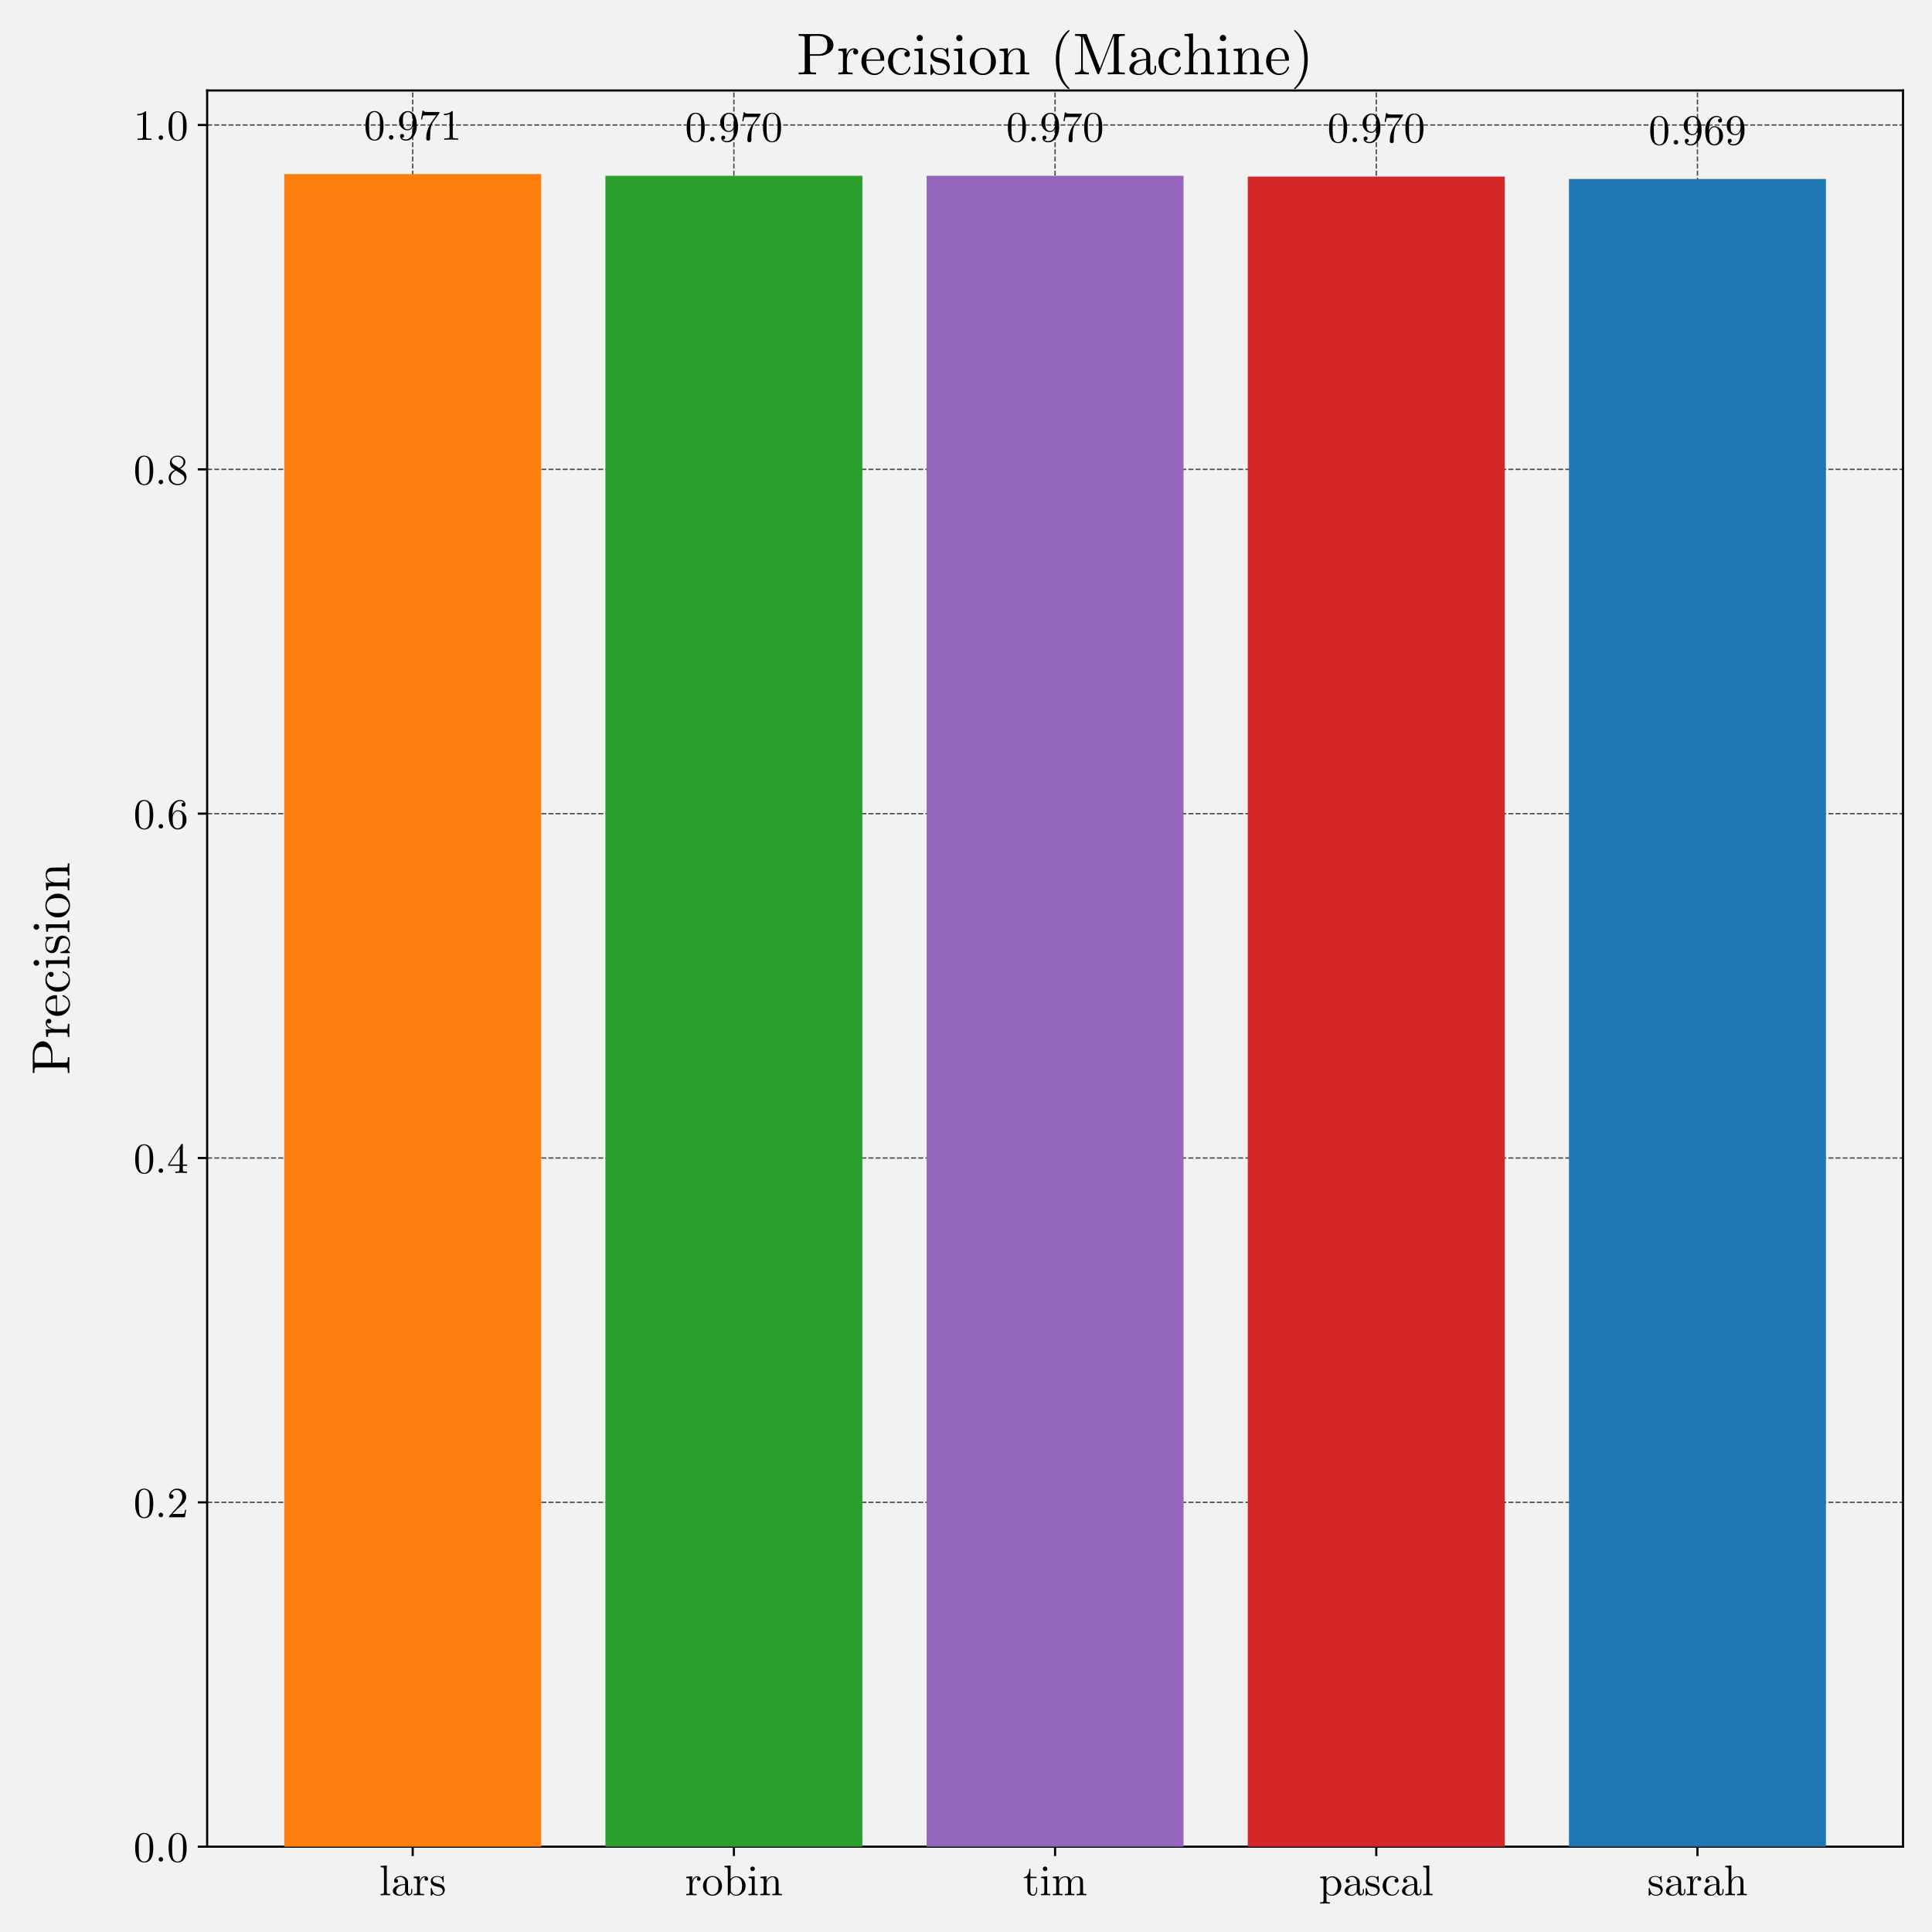
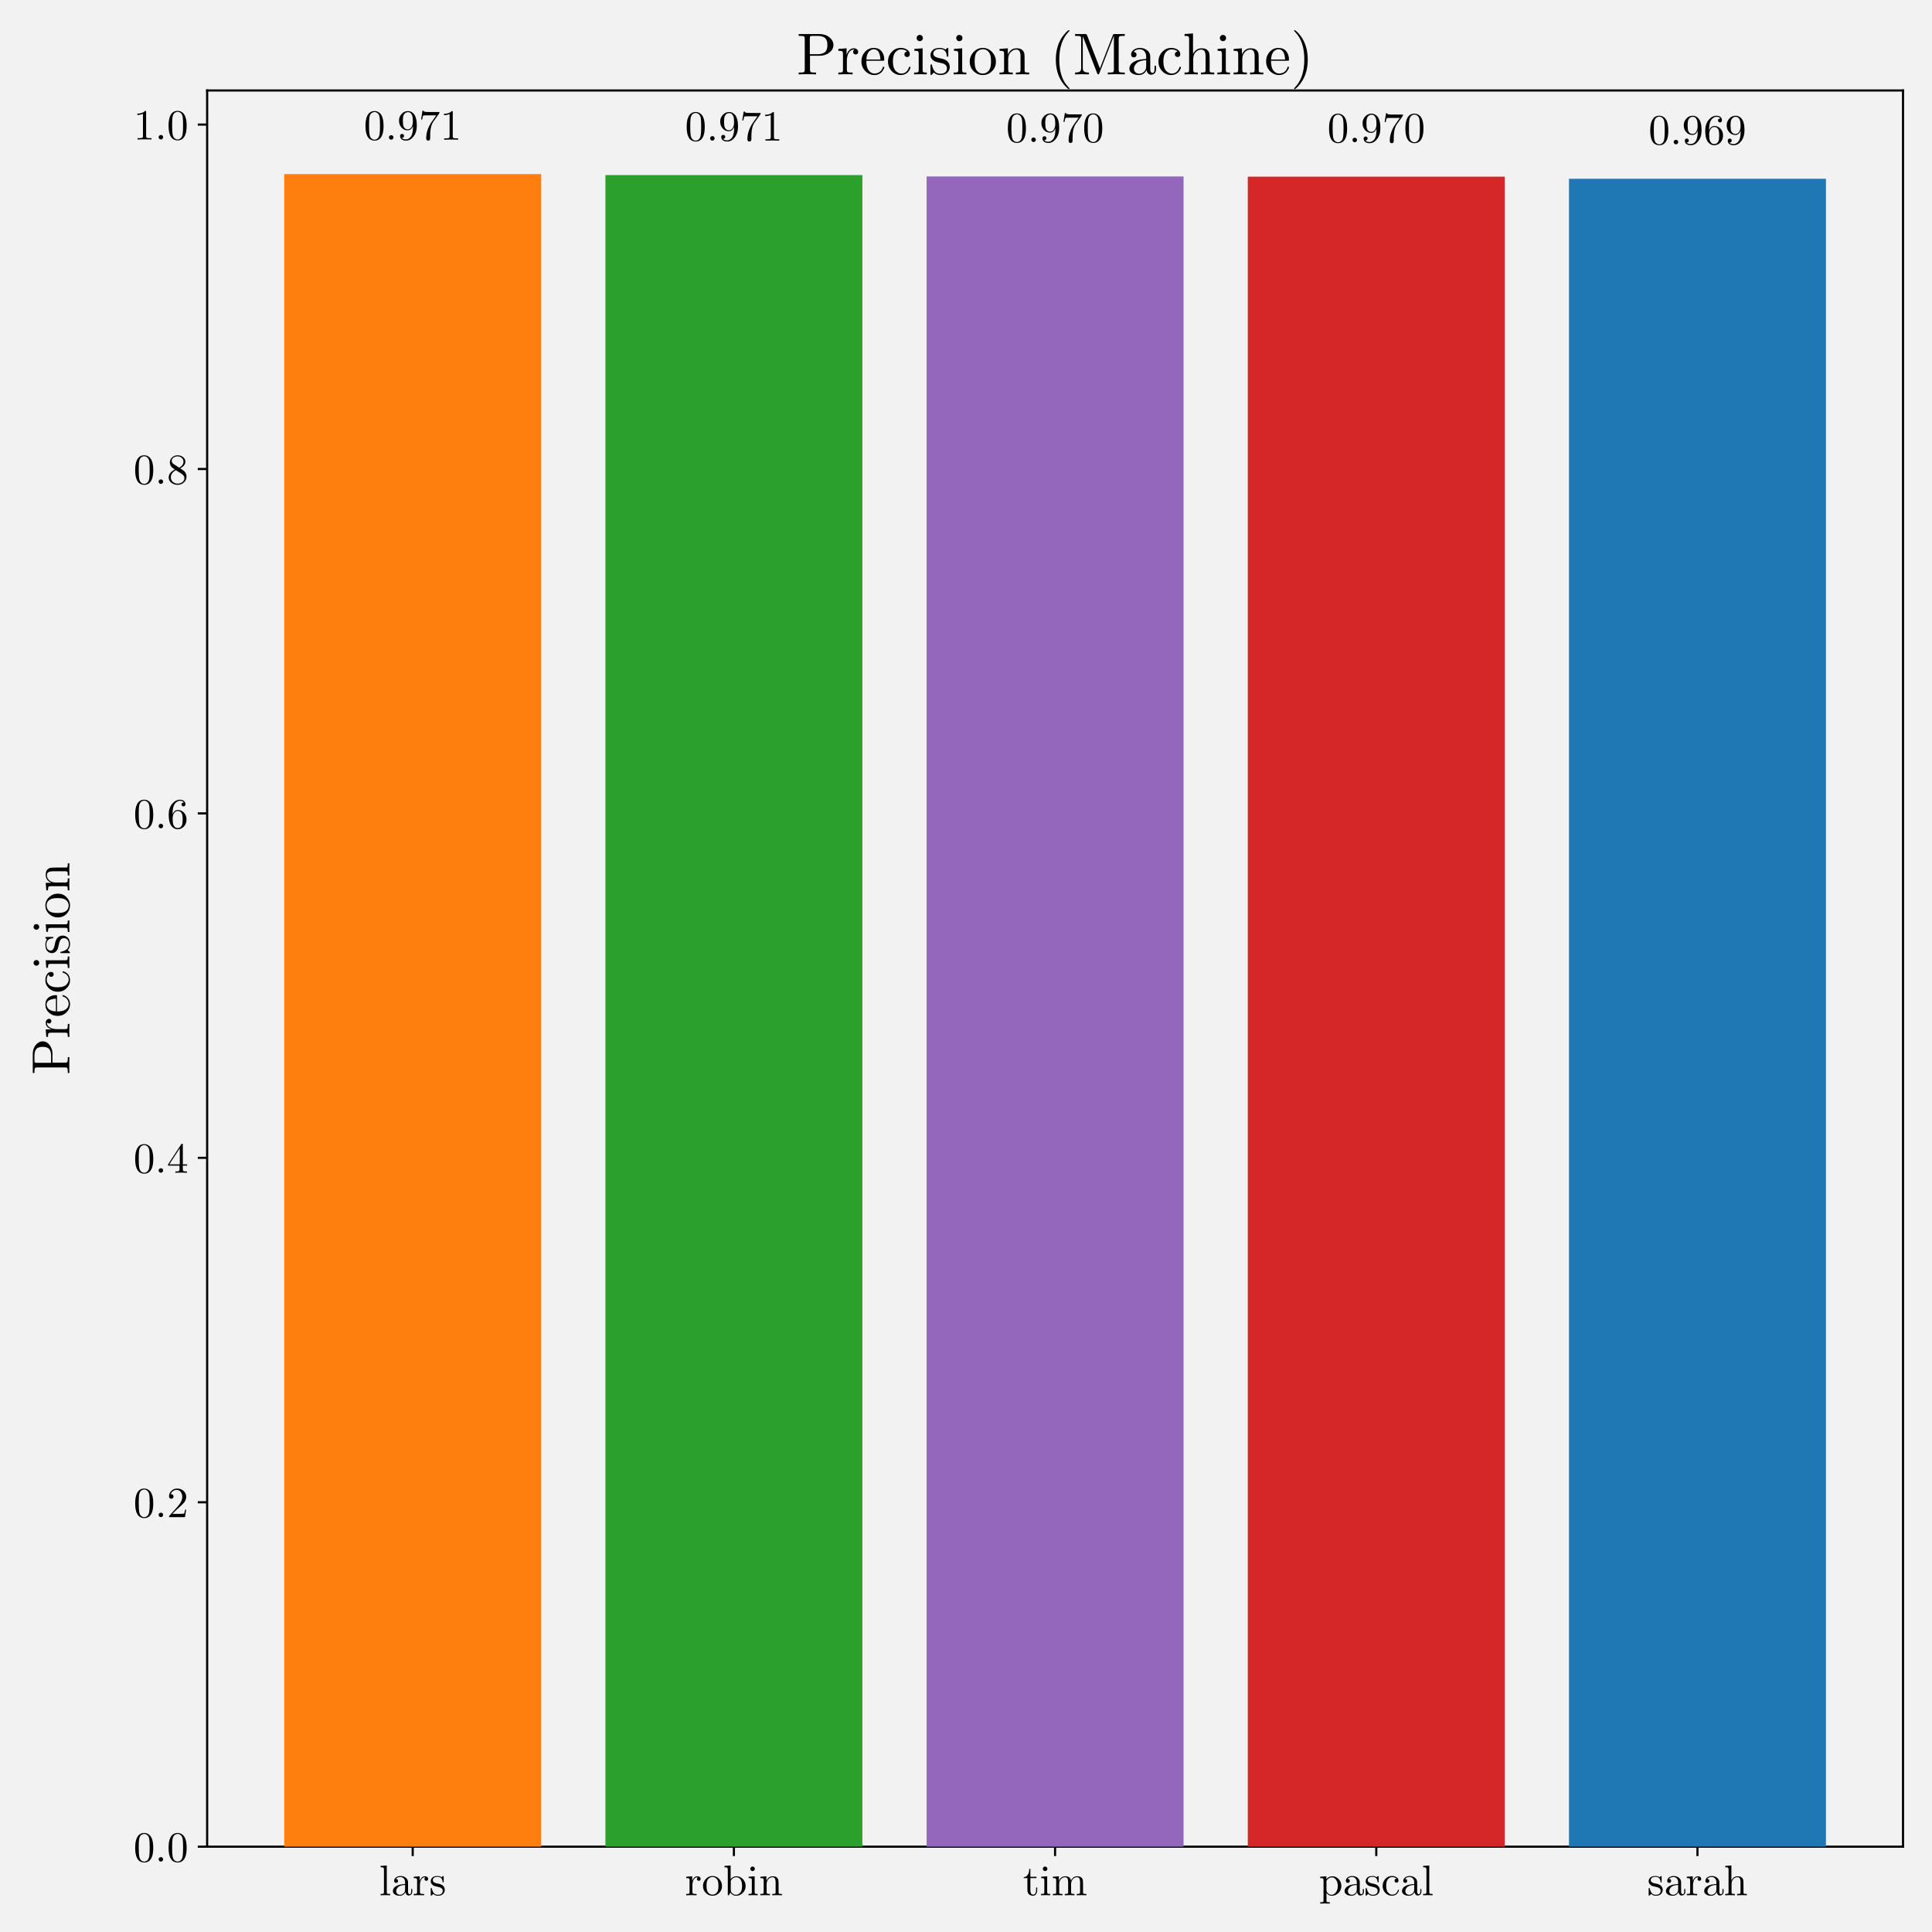
<svg xmlns="http://www.w3.org/2000/svg" xmlns:xlink="http://www.w3.org/1999/xlink" width="720pt" height="720pt" viewBox="0 0 720 720" version="1.1">
  <defs>
    <style type="text/css">*{stroke-linejoin: round; stroke-linecap: butt}</style>
  </defs>
  <g id="figure_1">
    <g id="patch_1">
      <path d="M 0 720  L 720 720  L 720 0  L 0 0  z " style="fill: #f2f2f2" />
    </g>
    <g id="axes_1">
      <g id="patch_2">
        <path d="M 77.198 688.205  L 709.2 688.205  L 709.2 33.72  L 77.198 33.72  z " style="fill: #f2f2f2" />
      </g>
      <g id="matplotlib.axis_1">
        <g id="xtick_1">
          <g id="line2d_1">
-             <path d="M 153.804 688.205  L 153.804 33.72  " clip-path="url(#p11094ea6e3)" style="fill: none; stroke-dasharray: 1.85,0.8; stroke-dashoffset: 0; stroke: #000000; stroke-opacity: 0.7; stroke-width: 0.5" />
-           </g>
-           <g id="line2d_2">
            <defs>
-               <path id="md99c5a6b98" d="M 0 0  L 0 3.5  " style="stroke: #000000; stroke-width: 0.8" />
+               <path id="m7d2c3b492b" d="M 0 0  L 0 3.5  " style="stroke: #000000; stroke-width: 0.8" />
            </defs>
            <g>
-               <use xlink:href="#md99c5a6b98" x="153.804" y="688.205" style="stroke: #000000; stroke-width: 0.8" />
+               <use xlink:href="#m7d2c3b492b" x="153.804" y="688.205" style="stroke: #000000; stroke-width: 0.8" />
            </g>
          </g>
          <g id="text_1">
            <g transform="translate(141.3151 706.3075) scale(0.16 -0.16)">
              <defs>
                <path id="CMUSerif-Roman-6c" d="M 213 0  L 213 197  Q 553 197 631 239  Q 709 281 709 488  L 709 3816  Q 709 4053 626 4112  Q 544 4172 213 4172  L 213 4372  L 1131 4441  L 1131 488  Q 1131 281 1212 239  Q 1294 197 1631 197  L 1631 0  Q 1553 0 1390 6  Q 1228 13 1109 16  Q 991 19 922 19  Q 847 19 213 0  z " transform="scale(0.015625)" />
                <path id="CMUSerif-Roman-61" d="M 269 609  Q 269 1153 909 1441  Q 1294 1625 2088 1672  L 2088 1906  Q 2088 2303 1880 2514  Q 1672 2725 1409 2725  Q 941 2725 716 2431  Q 906 2425 975 2329  Q 1044 2234 1044 2138  Q 1044 2009 964 1926  Q 884 1844 750 1844  Q 622 1844 537 1923  Q 453 2003 453 2144  Q 453 2456 736 2662  Q 1019 2869 1422 2869  Q 1947 2869 2297 2516  Q 2406 2406 2461 2265  Q 2516 2125 2522 2033  Q 2528 1941 2528 1759  L 2528 481  Q 2528 444 2540 381  Q 2553 319 2611 239  Q 2669 159 2766 159  Q 2997 159 2994 569  L 2994 928  L 3156 928  L 3156 569  Q 3156 228 2976 95  Q 2797 -38 2631 -38  Q 2419 -38 2284 118  Q 2150 275 2131 488  Q 2034 244 1814 86  Q 1594 -72 1294 -72  Q 1063 -72 845 -14  Q 628 44 448 205  Q 269 366 269 609  z M 763 616  Q 763 378 931 225  Q 1100 72 1338 72  Q 1606 72 1847 280  Q 2088 488 2088 897  L 2088 1538  Q 1378 1513 1070 1230  Q 763 947 763 616  z " transform="scale(0.015625)" />
                <path id="CMUSerif-Roman-72" d="M 178 0  L 178 197  Q 519 197 598 239  Q 678 281 678 488  L 678 2203  Q 678 2441 595 2500  Q 513 2559 178 2559  L 178 2759  L 1069 2828  L 1069 2125  Q 1159 2400 1351 2614  Q 1544 2828 1856 2828  Q 2063 2828 2195 2712  Q 2328 2597 2328 2438  Q 2328 2297 2242 2226  Q 2156 2156 2053 2156  Q 1938 2156 1858 2229  Q 1778 2303 1778 2431  Q 1778 2509 1814 2570  Q 1850 2631 1878 2653  Q 1906 2675 1925 2681  Q 1913 2688 1856 2688  Q 1503 2688 1301 2336  Q 1100 1984 1100 1484  L 1100 500  Q 1100 316 1176 256  Q 1253 197 1588 197  L 1722 197  L 1722 0  Q 1466 19 909 19  Q 831 19 709 16  Q 588 13 428 6  Q 269 0 178 0  z " transform="scale(0.015625)" />
                <path id="CMUSerif-Roman-73" d="M 213 84  L 213 928  Q 213 1000 216 1025  Q 219 1050 237 1069  Q 256 1088 294 1088  Q 338 1088 355 1069  Q 372 1050 384 978  Q 481 538 689 305  Q 897 72 1275 72  Q 1634 72 1815 231  Q 1997 391 1997 653  Q 1997 1122 1331 1241  Q 947 1319 787 1370  Q 628 1422 488 1538  Q 213 1763 213 2081  Q 213 2400 455 2634  Q 697 2869 1234 2869  Q 1594 2869 1838 2688  Q 1909 2744 1947 2791  Q 2031 2869 2075 2869  Q 2125 2869 2134 2836  Q 2144 2803 2144 2713  L 2144 2069  Q 2144 1997 2141 1972  Q 2138 1947 2119 1930  Q 2100 1913 2059 1913  Q 1988 1913 1984 1972  Q 1934 2747 1234 2747  Q 856 2747 687 2601  Q 519 2456 519 2259  Q 519 2150 570 2067  Q 622 1984 689 1936  Q 756 1888 881 1842  Q 1006 1797 1082 1781  Q 1159 1766 1306 1734  Q 1819 1638 2034 1428  Q 2303 1159 2303 819  Q 2303 441 2047 184  Q 1791 -72 1275 -72  Q 859 -72 569 206  Q 531 169 503 136  Q 475 103 464 90  Q 453 78 450 70  Q 447 63 441 56  Q 313 -72 281 -72  Q 231 -72 222 -39  Q 213 -6 213 84  z " transform="scale(0.015625)" />
              </defs>
              <use xlink:href="#CMUSerif-Roman-6c" />
              <use xlink:href="#CMUSerif-Roman-61" x="27.686" />
              <use xlink:href="#CMUSerif-Roman-72" x="77.686" />
              <use xlink:href="#CMUSerif-Roman-73" x="116.748" />
            </g>
          </g>
        </g>
        <g id="xtick_2">
-           <g id="line2d_3">
-             <path d="M 273.501 688.205  L 273.501 33.72  " clip-path="url(#p11094ea6e3)" style="fill: none; stroke-dasharray: 1.85,0.8; stroke-dashoffset: 0; stroke: #000000; stroke-opacity: 0.7; stroke-width: 0.5" />
-           </g>
-           <g id="line2d_4">
-             <g>
-               <use xlink:href="#md99c5a6b98" x="273.501" y="688.205" style="stroke: #000000; stroke-width: 0.8" />
+           <g id="line2d_2">
+             <g>
+               <use xlink:href="#m7d2c3b492b" x="273.501" y="688.205" style="stroke: #000000; stroke-width: 0.8" />
            </g>
          </g>
          <g id="text_2">
            <g transform="translate(255.2863 706.3075) scale(0.16 -0.16)">
              <defs>
                <path id="CMUSerif-Roman-6f" d="M 601 345  Q 178 763 178 1370  Q 178 1978 592 2423  Q 1006 2869 1600 2869  Q 2181 2869 2598 2426  Q 3016 1984 3016 1369  Q 3016 766 2595 347  Q 2175 -72 1594 -72  Q 1025 -72 601 345  z M 709 1422  Q 709 800 872 519  Q 1122 91 1600 91  Q 1838 91 2036 219  Q 2234 347 2344 563  Q 2484 844 2484 1422  Q 2484 2038 2316 2309  Q 2066 2725 1594 2725  Q 1388 2725 1186 2617  Q 984 2509 863 2297  Q 709 2016 709 1422  z " transform="scale(0.015625)" />
                <path id="CMUSerif-Roman-62" d="M 178 4172  L 178 4372  L 1100 4441  L 1100 2413  Q 1472 2828 1978 2828  Q 2528 2828 2931 2406  Q 3334 1984 3334 1381  Q 3334 772 2912 350  Q 2491 -72 1906 -72  Q 1375 -72 1069 397  Q 844 6 838 0  L 678 0  L 678 3816  Q 678 4053 593 4112  Q 509 4172 178 4172  z M 1119 728  Q 1119 594 1209 459  Q 1463 72 1875 72  Q 1878 72 1881 72  Q 2328 72 2606 481  Q 2803 788 2803 1388  Q 2803 1981 2619 2278  Q 2363 2688 1947 2688  Q 1478 2688 1191 2278  Q 1119 2175 1119 2047  L 1119 728  z " transform="scale(0.015625)" />
                <path id="CMUSerif-Roman-69" d="M 213 0  L 213 197  Q 553 197 631 239  Q 709 281 709 488  L 709 2209  Q 709 2447 629 2503  Q 550 2559 238 2559  L 238 2759  L 1131 2828  L 1131 481  Q 1131 291 1200 244  Q 1269 197 1581 197  L 1581 0  Q 928 19 916 19  Q 828 19 213 0  z M 481 3944  Q 481 4072 579 4176  Q 678 4281 818 4281  Q 959 4281 1059 4186  Q 1159 4091 1159 3942  Q 1159 3794 1059 3698  Q 959 3603 819 3603  Q 672 3603 576 3706  Q 481 3809 481 3944  z " transform="scale(0.015625)" />
                <path id="CMUSerif-Roman-6e" d="M 206 0  L 206 197  Q 547 197 625 239  Q 703 281 703 488  L 703 2203  Q 703 2441 620 2500  Q 538 2559 206 2559  L 206 2759  L 1106 2828  L 1106 2156  Q 1406 2828 2053 2828  Q 2534 2828 2725 2591  Q 2866 2431 2895 2253  Q 2925 2075 2925 1613  L 2925 391  Q 2931 256 3034 226  Q 3138 197 3425 197  L 3425 0  Q 2772 19 2706 19  Q 2656 19 1984 0  L 1984 197  Q 2325 197 2404 239  Q 2484 281 2484 488  L 2484 1978  Q 2484 2303 2384 2495  Q 2284 2688 2009 2688  Q 1678 2688 1412 2409  Q 1147 2131 1147 1663  L 1147 488  Q 1147 281 1226 239  Q 1306 197 1644 197  L 1644 0  Q 991 19 928 19  Q 878 19 206 0  z " transform="scale(0.015625)" />
              </defs>
              <use xlink:href="#CMUSerif-Roman-72" />
              <use xlink:href="#CMUSerif-Roman-6f" x="39.062" />
              <use xlink:href="#CMUSerif-Roman-62" x="89.062" />
              <use xlink:href="#CMUSerif-Roman-69" x="144.531" />
              <use xlink:href="#CMUSerif-Roman-6e" x="172.217" />
            </g>
          </g>
        </g>
        <g id="xtick_3">
-           <g id="line2d_5">
-             <path d="M 393.199 688.205  L 393.199 33.72  " clip-path="url(#p11094ea6e3)" style="fill: none; stroke-dasharray: 1.85,0.8; stroke-dashoffset: 0; stroke: #000000; stroke-opacity: 0.7; stroke-width: 0.5" />
-           </g>
-           <g id="line2d_6">
-             <g>
-               <use xlink:href="#md99c5a6b98" x="393.199" y="688.205" style="stroke: #000000; stroke-width: 0.8" />
+           <g id="line2d_3">
+             <g>
+               <use xlink:href="#m7d2c3b492b" x="393.199" y="688.205" style="stroke: #000000; stroke-width: 0.8" />
            </g>
          </g>
          <g id="text_3">
            <g transform="translate(381.2225 706.3075) scale(0.16 -0.16)">
              <defs>
                <path id="CMUSerif-Roman-74" d="M 122 2559  L 122 2700  Q 416 2713 611 2920  Q 806 3128 873 3384  Q 941 3641 947 3938  L 1106 3938  L 1106 2759  L 2022 2759  L 2022 2559  L 1106 2559  L 1106 781  Q 1106 91 1538 91  Q 1722 91 1844 280  Q 1966 469 1966 806  L 1966 1159  L 2125 1159  L 2125 794  Q 2125 447 1965 187  Q 1806 -72 1491 -72  Q 1375 -72 1261 -42  Q 1147 -13 998 64  Q 850 141 758 330  Q 666 519 666 794  L 666 2559  L 122 2559  z " transform="scale(0.015625)" />
                <path id="CMUSerif-Roman-6d" d="M 206 0  L 206 197  Q 547 197 625 239  Q 703 281 703 488  L 703 2203  Q 703 2441 620 2500  Q 538 2559 206 2559  L 206 2759  L 1106 2828  L 1106 2156  Q 1406 2828 2053 2828  Q 2803 2828 2906 2203  Q 3016 2447 3245 2637  Q 3475 2828 3834 2828  Q 4316 2828 4506 2591  Q 4647 2431 4675 2253  Q 4703 2075 4703 1613  L 4703 391  Q 4709 256 4812 226  Q 4916 197 5203 197  L 5203 0  Q 4550 19 4488 19  Q 4438 19 3763 0  L 3763 197  Q 4103 197 4183 239  Q 4263 281 4263 488  L 4263 1978  Q 4263 2303 4163 2495  Q 4063 2688 3788 2688  Q 3456 2688 3190 2409  Q 2925 2131 2925 1663  L 2925 488  Q 2925 281 3004 239  Q 3084 197 3425 197  L 3425 0  Q 2772 19 2706 19  Q 2656 19 1984 0  L 1984 197  Q 2325 197 2404 239  Q 2484 281 2484 488  L 2484 1978  Q 2484 2303 2384 2495  Q 2284 2688 2009 2688  Q 1678 2688 1412 2409  Q 1147 2131 1147 1663  L 1147 488  Q 1147 281 1226 239  Q 1306 197 1644 197  L 1644 0  Q 991 19 928 19  Q 878 19 206 0  z " transform="scale(0.015625)" />
              </defs>
              <use xlink:href="#CMUSerif-Roman-74" />
              <use xlink:href="#CMUSerif-Roman-69" x="38.77" />
              <use xlink:href="#CMUSerif-Roman-6d" x="66.455" />
            </g>
          </g>
        </g>
        <g id="xtick_4">
-           <g id="line2d_7">
-             <path d="M 512.896 688.205  L 512.896 33.72  " clip-path="url(#p11094ea6e3)" style="fill: none; stroke-dasharray: 1.85,0.8; stroke-dashoffset: 0; stroke: #000000; stroke-opacity: 0.7; stroke-width: 0.5" />
-           </g>
-           <g id="line2d_8">
-             <g>
-               <use xlink:href="#md99c5a6b98" x="512.896" y="688.205" style="stroke: #000000; stroke-width: 0.8" />
+           <g id="line2d_4">
+             <g>
+               <use xlink:href="#m7d2c3b492b" x="512.896" y="688.205" style="stroke: #000000; stroke-width: 0.8" />
            </g>
          </g>
          <g id="text_4">
            <g transform="translate(491.5437 706.3075) scale(0.16 -0.16)">
              <defs>
                <path id="CMUSerif-Roman-70" d="M 178 -1044  Q 519 -1044 598 -1001  Q 678 -959 678 -756  L 678 2241  Q 678 2453 598 2506  Q 519 2559 178 2559  L 178 2759  L 1100 2828  L 1100 2406  Q 1484 2828 1997 2828  Q 2541 2828 2937 2406  Q 3334 1984 3334 1381  Q 3334 772 2912 350  Q 2491 -72 1906 -72  Q 1588 -72 1373 92  Q 1159 256 1119 378  L 1119 319  L 1119 -756  Q 1119 -963 1200 -1003  Q 1281 -1044 1619 -1044  L 1619 -1241  Q 947 -1222 897 -1222  Q 834 -1222 178 -1241  L 178 -1044  z M 1119 728  Q 1119 631 1133 597  Q 1147 563 1209 459  Q 1463 72 1875 72  Q 1878 72 1881 72  Q 2247 72 2525 445  Q 2803 819 2803 1381  Q 2803 1919 2550 2294  Q 2297 2669 1947 2669  Q 1697 2669 1478 2534  Q 1259 2400 1119 2156  L 1119 728  z " transform="scale(0.015625)" />
                <path id="CMUSerif-Roman-63" d="M 625 351  Q 219 775 219 1383  Q 219 1991 619 2430  Q 1019 2869 1606 2869  Q 1997 2869 2290 2683  Q 2584 2497 2584 2181  Q 2584 2041 2501 1961  Q 2419 1881 2291 1881  Q 2156 1881 2076 1964  Q 1997 2047 1997 2175  Q 1997 2231 2015 2287  Q 2034 2344 2104 2403  Q 2175 2463 2297 2472  Q 2069 2706 1625 2706  Q 1619 2706 1613 2706  Q 1288 2706 1019 2400  Q 750 2094 750 1394  Q 750 1028 839 761  Q 928 494 1075 356  Q 1222 219 1365 155  Q 1509 91 1650 91  Q 2278 91 2491 763  Q 2509 825 2572 825  Q 2656 825 2656 763  Q 2656 731 2631 650  Q 2606 569 2528 441  Q 2450 313 2339 202  Q 2228 91 2033 9  Q 1838 -72 1594 -72  Q 1031 -72 625 351  z " transform="scale(0.015625)" />
              </defs>
              <use xlink:href="#CMUSerif-Roman-70" />
              <use xlink:href="#CMUSerif-Roman-61" x="55.469" />
              <use xlink:href="#CMUSerif-Roman-73" x="105.469" />
              <use xlink:href="#CMUSerif-Roman-63" x="144.824" />
              <use xlink:href="#CMUSerif-Roman-61" x="189.209" />
              <use xlink:href="#CMUSerif-Roman-6c" x="239.209" />
            </g>
          </g>
        </g>
        <g id="xtick_5">
-           <g id="line2d_9">
-             <path d="M 632.594 688.205  L 632.594 33.72  " clip-path="url(#p11094ea6e3)" style="fill: none; stroke-dasharray: 1.85,0.8; stroke-dashoffset: 0; stroke: #000000; stroke-opacity: 0.7; stroke-width: 0.5" />
-           </g>
-           <g id="line2d_10">
-             <g>
-               <use xlink:href="#md99c5a6b98" x="632.594" y="688.205" style="stroke: #000000; stroke-width: 0.8" />
+           <g id="line2d_5">
+             <g>
+               <use xlink:href="#m7d2c3b492b" x="632.594" y="688.205" style="stroke: #000000; stroke-width: 0.8" />
            </g>
          </g>
          <g id="text_5">
            <g transform="translate(613.8824 706.3075) scale(0.16 -0.16)">
              <defs>
                <path id="CMUSerif-Roman-68" d="M 206 0  L 206 197  Q 547 197 625 239  Q 703 281 703 488  L 703 3816  Q 703 4053 620 4112  Q 538 4172 206 4172  L 206 4372  L 1125 4441  L 1125 2216  L 1131 2216  Q 1234 2447 1465 2637  Q 1697 2828 2053 2828  Q 2534 2828 2725 2591  Q 2866 2431 2895 2253  Q 2925 2075 2925 1613  L 2925 391  Q 2931 256 3034 226  Q 3138 197 3425 197  L 3425 0  Q 2772 19 2706 19  Q 2656 19 1984 0  L 1984 197  Q 2325 197 2404 239  Q 2484 281 2484 488  L 2484 1978  Q 2484 2303 2384 2495  Q 2284 2688 2009 2688  Q 1678 2688 1412 2409  Q 1147 2131 1147 1663  L 1147 488  Q 1147 281 1226 239  Q 1306 197 1644 197  L 1644 0  Q 991 19 928 19  Q 878 19 206 0  z " transform="scale(0.015625)" />
              </defs>
              <use xlink:href="#CMUSerif-Roman-73" />
              <use xlink:href="#CMUSerif-Roman-61" x="39.355" />
              <use xlink:href="#CMUSerif-Roman-72" x="89.355" />
              <use xlink:href="#CMUSerif-Roman-61" x="128.418" />
              <use xlink:href="#CMUSerif-Roman-68" x="178.418" />
            </g>
          </g>
        </g>
      </g>
      <g id="matplotlib.axis_2">
        <g id="ytick_1">
-           <g id="line2d_11">
-             <path d="M 77.198 688.205  L 709.2 688.205  " clip-path="url(#p11094ea6e3)" style="fill: none; stroke-dasharray: 1.85,0.8; stroke-dashoffset: 0; stroke: #000000; stroke-opacity: 0.7; stroke-width: 0.5" />
-           </g>
-           <g id="line2d_12">
+           <g id="line2d_6">
            <defs>
-               <path id="mdb6d3c537e" d="M 0 0  L -3.5 0  " style="stroke: #000000; stroke-width: 0.8" />
+               <path id="m66de9f2352" d="M 0 0  L -3.5 0  " style="stroke: #000000; stroke-width: 0.8" />
            </defs>
            <g>
-               <use xlink:href="#mdb6d3c537e" x="77.198" y="688.205" style="stroke: #000000; stroke-width: 0.8" />
+               <use xlink:href="#m66de9f2352" x="77.198" y="688.205" style="stroke: #000000; stroke-width: 0.8" />
            </g>
          </g>
          <g id="text_6">
            <g transform="translate(49.7525 693.7563) scale(0.16 -0.16)">
              <defs>
                <path id="CMUSerif-Roman-30" d="M 250 2047  Q 250 2988 488 3500  Q 819 4263 1600 4263  Q 1766 4263 1939 4217  Q 2113 4172 2333 4000  Q 2553 3828 2688 3547  Q 2944 3003 2944 2047  Q 2944 1113 2706 603  Q 2359 -141 1594 -141  Q 1306 -141 1014 6  Q 722 153 538 506  Q 250 1034 250 2047  z M 781 2125  Q 781 1159 850 775  Q 928 359 1142 179  Q 1356 0 1594 0  Q 1850 0 2064 192  Q 2278 384 2344 800  Q 2416 1209 2413 2125  Q 2413 3016 2350 3372  Q 2266 3788 2042 3955  Q 1819 4122 1594 4122  Q 1509 4122 1420 4097  Q 1331 4072 1203 4000  Q 1075 3928 976 3750  Q 878 3572 831 3303  Q 781 2956 781 2125  z " transform="scale(0.015625)" />
                <path id="CMUSerif-Roman-2e" d="M 641 103  Q 544 206 544 340  Q 544 475 641 573  Q 738 672 884 672  Q 1025 672 1120 580  Q 1216 488 1216 339  Q 1216 191 1114 95  Q 1013 0 884 0  Q 738 0 641 103  z " transform="scale(0.015625)" />
              </defs>
              <use xlink:href="#CMUSerif-Roman-30" />
              <use xlink:href="#CMUSerif-Roman-2e" x="50" />
              <use xlink:href="#CMUSerif-Roman-30" x="77.783" />
            </g>
          </g>
        </g>
        <g id="ytick_2">
-           <g id="line2d_13">
-             <path d="M 77.198 559.88  L 709.2 559.88  " clip-path="url(#p11094ea6e3)" style="fill: none; stroke-dasharray: 1.85,0.8; stroke-dashoffset: 0; stroke: #000000; stroke-opacity: 0.7; stroke-width: 0.5" />
-           </g>
-           <g id="line2d_14">
-             <g>
-               <use xlink:href="#mdb6d3c537e" x="77.198" y="559.88" style="stroke: #000000; stroke-width: 0.8" />
+           <g id="line2d_7">
+             <g>
+               <use xlink:href="#m66de9f2352" x="77.198" y="559.849" style="stroke: #000000; stroke-width: 0.8" />
            </g>
          </g>
          <g id="text_7">
-             <g transform="translate(49.7525 565.4314) scale(0.16 -0.16)">
+             <g transform="translate(49.7525 565.4) scale(0.16 -0.16)">
              <defs>
                <path id="CMUSerif-Roman-32" d="M 319 0  Q 319 116 330 150  Q 341 184 391 238  L 1619 1606  Q 2291 2363 2291 3022  Q 2291 3450 2067 3756  Q 1844 4063 1434 4063  Q 1153 4063 915 3891  Q 678 3719 569 3413  Q 588 3419 653 3419  Q 813 3419 902 3319  Q 991 3219 991 3084  Q 991 2913 880 2830  Q 769 2747 659 2747  Q 616 2747 558 2756  Q 500 2766 409 2855  Q 319 2944 319 3103  Q 319 3550 658 3906  Q 997 4263 1516 4263  Q 2103 4263 2489 3914  Q 2875 3566 2875 3022  Q 2875 2831 2817 2657  Q 2759 2484 2682 2350  Q 2606 2216 2400 2000  Q 2194 1784 2028 1631  Q 1863 1478 1491 1153  L 813 494  L 1966 494  Q 2528 494 2572 544  Q 2634 634 2713 1113  L 2875 1113  L 2694 0  L 319 0  z " transform="scale(0.015625)" />
              </defs>
              <use xlink:href="#CMUSerif-Roman-30" />
              <use xlink:href="#CMUSerif-Roman-2e" x="50" />
              <use xlink:href="#CMUSerif-Roman-32" x="77.783" />
            </g>
          </g>
        </g>
        <g id="ytick_3">
-           <g id="line2d_15">
-             <path d="M 77.198 431.555  L 709.2 431.555  " clip-path="url(#p11094ea6e3)" style="fill: none; stroke-dasharray: 1.85,0.8; stroke-dashoffset: 0; stroke: #000000; stroke-opacity: 0.7; stroke-width: 0.5" />
-           </g>
-           <g id="line2d_16">
-             <g>
-               <use xlink:href="#mdb6d3c537e" x="77.198" y="431.555" style="stroke: #000000; stroke-width: 0.8" />
+           <g id="line2d_8">
+             <g>
+               <use xlink:href="#m66de9f2352" x="77.198" y="431.493" style="stroke: #000000; stroke-width: 0.8" />
            </g>
          </g>
          <g id="text_8">
-             <g transform="translate(49.7525 437.1066) scale(0.16 -0.16)">
+             <g transform="translate(49.7525 437.0438) scale(0.16 -0.16)">
              <defs>
                <path id="CMUSerif-Roman-34" d="M 178 1056  L 178 1253  L 2144 4256  Q 2194 4334 2272 4331  Q 2344 4331 2359 4303  Q 2375 4275 2375 4166  L 2375 1253  L 3016 1253  L 3016 1056  L 2375 1056  L 2375 500  Q 2375 316 2451 256  Q 2528 197 2859 197  L 2994 197  L 2994 0  Q 2731 19 2125 19  Q 1522 19 1259 0  L 1259 197  L 1394 197  Q 1725 197 1803 255  Q 1881 313 1881 500  L 1881 1056  L 178 1056  z M 359 1253  L 1919 1253  L 1919 3641  L 359 1253  z " transform="scale(0.015625)" />
              </defs>
              <use xlink:href="#CMUSerif-Roman-30" />
              <use xlink:href="#CMUSerif-Roman-2e" x="50" />
              <use xlink:href="#CMUSerif-Roman-34" x="77.783" />
            </g>
          </g>
        </g>
        <g id="ytick_4">
-           <g id="line2d_17">
-             <path d="M 77.198 303.231  L 709.2 303.231  " clip-path="url(#p11094ea6e3)" style="fill: none; stroke-dasharray: 1.85,0.8; stroke-dashoffset: 0; stroke: #000000; stroke-opacity: 0.7; stroke-width: 0.5" />
-           </g>
-           <g id="line2d_18">
-             <g>
-               <use xlink:href="#mdb6d3c537e" x="77.198" y="303.231" style="stroke: #000000; stroke-width: 0.8" />
+           <g id="line2d_9">
+             <g>
+               <use xlink:href="#m66de9f2352" x="77.198" y="303.136" style="stroke: #000000; stroke-width: 0.8" />
            </g>
          </g>
          <g id="text_9">
-             <g transform="translate(49.7525 308.7818) scale(0.16 -0.16)">
+             <g transform="translate(49.7525 308.6875) scale(0.16 -0.16)">
              <defs>
                <path id="CMUSerif-Roman-36" d="M 269 2022  Q 269 3028 781 3645  Q 1294 4263 1953 4263  Q 2338 4263 2552 4067  Q 2766 3872 2766 3572  Q 2766 3406 2669 3334  Q 2572 3263 2472 3263  Q 2356 3263 2265 3341  Q 2175 3419 2175 3559  Q 2175 3847 2528 3847  Q 2363 4103 1966 4103  Q 1844 4103 1719 4067  Q 1594 4031 1431 3912  Q 1269 3794 1144 3606  Q 1019 3419 931 3066  Q 844 2713 844 2253  L 844 2100  Q 1106 2734 1643 2732  Q 2181 2731 2553 2322  Q 2925 1913 2925 1306  Q 2925 684 2537 271  Q 2150 -141 1606 -141  Q 1363 -141 1142 -39  Q 922 63 717 294  Q 513 525 391 969  Q 269 1413 269 2022  z M 856 1447  Q 856 819 972 519  Q 991 469 1033 400  Q 1075 331 1148 242  Q 1222 153 1344 95  Q 1466 38 1606 38  Q 2034 38 2241 453  Q 2350 684 2350 1313  Q 2350 1953 2234 2188  Q 2038 2584 1638 2584  Q 1369 2584 1183 2400  Q 997 2216 926 1969  Q 856 1722 856 1447  z " transform="scale(0.015625)" />
              </defs>
              <use xlink:href="#CMUSerif-Roman-30" />
              <use xlink:href="#CMUSerif-Roman-2e" x="50" />
              <use xlink:href="#CMUSerif-Roman-36" x="77.783" />
            </g>
          </g>
        </g>
        <g id="ytick_5">
-           <g id="line2d_19">
-             <path d="M 77.198 174.906  L 709.2 174.906  " clip-path="url(#p11094ea6e3)" style="fill: none; stroke-dasharray: 1.85,0.8; stroke-dashoffset: 0; stroke: #000000; stroke-opacity: 0.7; stroke-width: 0.5" />
-           </g>
-           <g id="line2d_20">
-             <g>
-               <use xlink:href="#mdb6d3c537e" x="77.198" y="174.906" style="stroke: #000000; stroke-width: 0.8" />
+           <g id="line2d_10">
+             <g>
+               <use xlink:href="#m66de9f2352" x="77.198" y="174.78" style="stroke: #000000; stroke-width: 0.8" />
            </g>
          </g>
          <g id="text_10">
-             <g transform="translate(49.7525 180.457) scale(0.16 -0.16)">
+             <g transform="translate(49.7525 180.3313) scale(0.16 -0.16)">
              <defs>
                <path id="CMUSerif-Roman-38" d="M 269 966  Q 269 1681 1191 2144  Q 794 2413 722 2491  Q 441 2803 441 3194  Q 441 3641 780 3952  Q 1119 4263 1600 4263  Q 2059 4263 2406 3997  Q 2753 3731 2753 3309  Q 2753 2716 1978 2316  Q 2491 1997 2613 1863  Q 2925 1516 2925 1075  Q 2925 563 2531 211  Q 2138 -141 1594 -141  Q 1063 -141 666 168  Q 269 478 269 966  z M 588 966  Q 588 569 886 303  Q 1184 38 1600 38  Q 2003 38 2304 269  Q 2606 500 2606 844  Q 2606 978 2561 1093  Q 2516 1209 2427 1301  Q 2338 1394 2283 1436  Q 2228 1478 2125 1550  L 1338 2047  Q 588 1631 588 966  z M 722 3444  Q 722 3138 1044 2925  L 1838 2413  Q 2472 2784 2472 3309  Q 2472 3650 2212 3876  Q 1953 4103 1594 4103  Q 1241 4103 981 3917  Q 722 3731 722 3444  z " transform="scale(0.015625)" />
              </defs>
              <use xlink:href="#CMUSerif-Roman-30" />
              <use xlink:href="#CMUSerif-Roman-2e" x="50" />
              <use xlink:href="#CMUSerif-Roman-38" x="77.783" />
            </g>
          </g>
        </g>
        <g id="ytick_6">
-           <g id="line2d_21">
-             <path d="M 77.198 46.581  L 709.2 46.581  " clip-path="url(#p11094ea6e3)" style="fill: none; stroke-dasharray: 1.85,0.8; stroke-dashoffset: 0; stroke: #000000; stroke-opacity: 0.7; stroke-width: 0.5" />
-           </g>
-           <g id="line2d_22">
-             <g>
-               <use xlink:href="#mdb6d3c537e" x="77.198" y="46.581" style="stroke: #000000; stroke-width: 0.8" />
+           <g id="line2d_11">
+             <g>
+               <use xlink:href="#m66de9f2352" x="77.198" y="46.424" style="stroke: #000000; stroke-width: 0.8" />
            </g>
          </g>
          <g id="text_11">
-             <g transform="translate(49.7525 52.13213) scale(0.16 -0.16)">
+             <g transform="translate(49.7525 51.97505) scale(0.16 -0.16)">
              <defs>
                <path id="CMUSerif-Roman-31" d="M 569 3653  L 569 3853  Q 1338 3853 1734 4263  Q 1844 4263 1862 4238  Q 1881 4213 1881 4097  L 1881 506  Q 1881 316 1975 256  Q 2069 197 2478 197  L 2681 197  L 2681 0  Q 2456 19 1643 19  Q 831 19 609 0  L 609 197  L 813 197  Q 1216 197 1312 255  Q 1409 313 1409 506  L 1409 3822  Q 1075 3653 569 3653  z " transform="scale(0.015625)" />
              </defs>
              <use xlink:href="#CMUSerif-Roman-31" />
              <use xlink:href="#CMUSerif-Roman-2e" x="50" />
              <use xlink:href="#CMUSerif-Roman-30" x="77.783" />
            </g>
          </g>
        </g>
        <g id="text_12">
          <g transform="translate(25.87438 400.5641) rotate(-90) scale(0.2 -0.2)">
            <defs>
              <path id="CMUSerif-Roman-50" d="M 225 0  L 225 197  L 378 197  Q 725 197 804 255  Q 884 313 884 500  L 884 3872  Q 884 4056 803 4114  Q 722 4172 378 4172  L 225 4172  L 225 4372  L 2484 4372  Q 3131 4372 3562 4015  Q 3994 3659 3994 3181  Q 3994 2706 3555 2364  Q 3116 2022 2534 2022  L 1453 2022  L 1453 500  Q 1453 316 1533 256  Q 1613 197 1959 197  L 2113 197  L 2113 0  Q 1888 19 1166 19  Q 450 19 225 0  z M 1434 2188  L 2316 2188  Q 2603 2188 2812 2269  Q 3022 2350 3117 2448  Q 3213 2547 3267 2708  Q 3322 2869 3328 2958  Q 3334 3047 3334 3181  Q 3334 3322 3328 3411  Q 3322 3500 3267 3661  Q 3213 3822 3117 3920  Q 3022 4019 2814 4095  Q 2606 4172 2316 4172  L 1747 4172  Q 1528 4172 1481 4128  Q 1434 4084 1434 3916  L 1434 2188  z " transform="scale(0.015625)" />
              <path id="CMUSerif-Roman-65" d="M 178 1409  Q 178 2013 565 2441  Q 953 2869 1509 2869  Q 2072 2869 2364 2503  Q 2656 2138 2656 1613  Q 2656 1516 2631 1497  Q 2606 1478 2497 1478  L 709 1478  Q 709 825 903 519  Q 1172 91 1625 91  Q 1688 91 1763 103  Q 1838 116 1991 170  Q 2144 225 2278 372  Q 2413 519 2491 750  Q 2509 841 2572 838  Q 2656 838 2656 763  Q 2656 706 2595 579  Q 2534 453 2418 303  Q 2303 153 2079 40  Q 1856 -72 1588 -72  Q 1025 -72 601 354  Q 178 781 178 1409  z M 716 1613  L 2234 1613  Q 2234 1747 2211 1897  Q 2188 2047 2120 2255  Q 2053 2463 1897 2594  Q 1741 2725 1509 2725  Q 1406 2725 1295 2681  Q 1184 2638 1050 2531  Q 916 2425 822 2184  Q 728 1944 716 1613  z " transform="scale(0.015625)" />
            </defs>
            <use xlink:href="#CMUSerif-Roman-50" />
            <use xlink:href="#CMUSerif-Roman-72" x="67.969" />
            <use xlink:href="#CMUSerif-Roman-65" x="107.031" />
            <use xlink:href="#CMUSerif-Roman-63" x="151.416" />
            <use xlink:href="#CMUSerif-Roman-69" x="195.801" />
            <use xlink:href="#CMUSerif-Roman-73" x="223.486" />
            <use xlink:href="#CMUSerif-Roman-69" x="262.842" />
            <use xlink:href="#CMUSerif-Roman-6f" x="290.527" />
            <use xlink:href="#CMUSerif-Roman-6e" x="340.527" />
          </g>
        </g>
      </g>
      <g id="patch_3">
        <path d="M 77.198 688.205  L 77.198 33.72  " style="fill: none; stroke: #000000; stroke-width: 0.8; stroke-linejoin: miter; stroke-linecap: square" />
      </g>
      <g id="patch_4">
        <path d="M 709.2 688.205  L 709.2 33.72  " style="fill: none; stroke: #000000; stroke-width: 0.8; stroke-linejoin: miter; stroke-linecap: square" />
      </g>
      <g id="patch_5">
        <path d="M 77.198 688.205  L 709.2 688.205  " style="fill: none; stroke: #000000; stroke-width: 0.8; stroke-linejoin: miter; stroke-linecap: square" />
      </g>
      <g id="patch_6">
        <path d="M 77.198 33.72  L 709.2 33.72  " style="fill: none; stroke: #000000; stroke-width: 0.8; stroke-linejoin: miter; stroke-linecap: square" />
      </g>
      <g id="patch_7">
-         <path d="M 105.925 688.205  L 201.683 688.205  L 201.683 64.886  L 105.925 64.886  z " clip-path="url(#p11094ea6e3)" style="fill: #ff7f0e" />
+         <path d="M 105.925 688.205  L 201.683 688.205  L 201.683 64.886  L 105.925 64.886  z " clip-path="url(#p090c817042)" style="fill: #ff7f0e" />
      </g>
      <g id="patch_8">
-         <path d="M 225.622 688.205  L 321.38 688.205  L 321.38 65.509  L 225.622 65.509  z " clip-path="url(#p11094ea6e3)" style="fill: #2ca02c" />
+         <path d="M 225.622 688.205  L 321.38 688.205  L 321.38 65.237  L 225.622 65.237  z " clip-path="url(#p090c817042)" style="fill: #2ca02c" />
      </g>
      <g id="patch_9">
-         <path d="M 345.32 688.205  L 441.078 688.205  L 441.078 65.519  L 345.32 65.519  z " clip-path="url(#p11094ea6e3)" style="fill: #9467bd" />
+         <path d="M 345.32 688.205  L 441.078 688.205  L 441.078 65.757  L 345.32 65.757  z " clip-path="url(#p090c817042)" style="fill: #9467bd" />
      </g>
      <g id="patch_10">
-         <path d="M 465.017 688.205  L 560.775 688.205  L 560.775 65.821  L 465.017 65.821  z " clip-path="url(#p11094ea6e3)" style="fill: #d62728" />
+         <path d="M 465.017 688.205  L 560.775 688.205  L 560.775 65.846  L 465.017 65.846  z " clip-path="url(#p090c817042)" style="fill: #d62728" />
      </g>
      <g id="patch_11">
-         <path d="M 584.715 688.205  L 680.473 688.205  L 680.473 66.694  L 584.715 66.694  z " clip-path="url(#p11094ea6e3)" style="fill: #1f77b4" />
+         <path d="M 584.715 688.205  L 680.473 688.205  L 680.473 66.617  L 584.715 66.617  z " clip-path="url(#p090c817042)" style="fill: #1f77b4" />
      </g>
      <g id="text_13">
-         <g transform="translate(135.5814 52.05347) scale(0.16 -0.16)">
+         <g transform="translate(135.5814 52.05033) scale(0.16 -0.16)">
          <defs>
            <path id="CMUSerif-Roman-39" d="M 269 2822  Q 269 3163 369 3395  Q 469 3628 678 3859  Q 1063 4263 1619 4263  Q 1856 4263 2067 4163  Q 2278 4063 2479 3836  Q 2681 3609 2803 3164  Q 2925 2719 2925 2106  Q 2925 1116 2445 487  Q 1966 -141 1319 -141  Q 909 -141 668 45  Q 428 231 428 550  Q 428 716 522 786  Q 616 856 722 856  Q 838 856 928 779  Q 1019 703 1019 563  Q 1019 447 945 358  Q 872 269 684 269  Q 869 38 1313 38  Q 1472 38 1631 111  Q 1791 184 1964 364  Q 2138 544 2244 922  Q 2350 1300 2350 1831  L 2350 2034  Q 2094 1394 1550 1394  Q 1013 1394 641 1806  Q 269 2219 269 2822  z M 844 2816  Q 844 2181 959 1947  Q 1156 1544 1556 1544  Q 1947 1544 2142 1892  Q 2338 2241 2338 2694  Q 2338 3322 2234 3597  Q 2044 4103 1620 4103  Q 1197 4103 978 3700  Q 844 3463 844 2816  z " transform="scale(0.015625)" />
            <path id="CMUSerif-Roman-37" d="M 359 3009  L 569 4325  L 728 4325  Q 747 4247 780 4212  Q 813 4178 995 4150  Q 1178 4122 1550 4122  L 3103 4122  Q 3103 3975 3047 3897  L 2181 2681  Q 1906 2297 1784 1588  Q 1713 1113 1716 538  L 1716 213  Q 1716 -141 1420 -141  Q 1125 -141 1125 213  Q 1125 1434 1913 2619  Q 1997 2741 2308 3175  Q 2619 3609 2631 3628  L 1306 3628  Q 725 3628 678 3591  Q 616 3534 519 3009  L 359 3009  z " transform="scale(0.015625)" />
          </defs>
          <use xlink:href="#CMUSerif-Roman-30" />
          <use xlink:href="#CMUSerif-Roman-2e" x="50" />
          <use xlink:href="#CMUSerif-Roman-39" x="77.783" />
          <use xlink:href="#CMUSerif-Roman-37" x="127.783" />
          <use xlink:href="#CMUSerif-Roman-31" x="177.783" />
        </g>
      </g>
      <g id="text_14">
-         <g transform="translate(255.2788 52.67675) scale(0.16 -0.16)">
+         <g transform="translate(255.2788 52.40142) scale(0.16 -0.16)">
+           <use xlink:href="#CMUSerif-Roman-30" />
+           <use xlink:href="#CMUSerif-Roman-2e" x="50" />
+           <use xlink:href="#CMUSerif-Roman-39" x="77.783" />
+           <use xlink:href="#CMUSerif-Roman-37" x="127.783" />
+           <use xlink:href="#CMUSerif-Roman-31" x="177.783" />
+         </g>
+       </g>
+       <g id="text_15">
+         <g transform="translate(374.9762 52.92146) scale(0.16 -0.16)">
          <use xlink:href="#CMUSerif-Roman-30" />
          <use xlink:href="#CMUSerif-Roman-2e" x="50" />
          <use xlink:href="#CMUSerif-Roman-39" x="77.783" />
          <use xlink:href="#CMUSerif-Roman-37" x="127.783" />
          <use xlink:href="#CMUSerif-Roman-30" x="177.783" />
        </g>
      </g>
-       <g id="text_15">
-         <g transform="translate(374.9762 52.68656) scale(0.16 -0.16)">
+       <g id="text_16">
+         <g transform="translate(494.6737 53.01082) scale(0.16 -0.16)">
          <use xlink:href="#CMUSerif-Roman-30" />
          <use xlink:href="#CMUSerif-Roman-2e" x="50" />
          <use xlink:href="#CMUSerif-Roman-39" x="77.783" />
          <use xlink:href="#CMUSerif-Roman-37" x="127.783" />
          <use xlink:href="#CMUSerif-Roman-30" x="177.783" />
        </g>
      </g>
-       <g id="text_16">
-         <g transform="translate(494.6737 52.98804) scale(0.16 -0.16)">
-           <use xlink:href="#CMUSerif-Roman-30" />
-           <use xlink:href="#CMUSerif-Roman-2e" x="50" />
-           <use xlink:href="#CMUSerif-Roman-39" x="77.783" />
-           <use xlink:href="#CMUSerif-Roman-37" x="127.783" />
-           <use xlink:href="#CMUSerif-Roman-30" x="177.783" />
-         </g>
-       </g>
      <g id="text_17">
-         <g transform="translate(614.3711 53.86165) scale(0.16 -0.16)">
+         <g transform="translate(614.3711 53.78099) scale(0.16 -0.16)">
          <use xlink:href="#CMUSerif-Roman-30" />
          <use xlink:href="#CMUSerif-Roman-2e" x="50" />
          <use xlink:href="#CMUSerif-Roman-39" x="77.783" />
          <use xlink:href="#CMUSerif-Roman-36" x="127.783" />
          <use xlink:href="#CMUSerif-Roman-39" x="177.783" />
        </g>
      </g>
      <g id="text_18">
        <g transform="translate(296.8662 27.72) scale(0.22 -0.22)">
          <defs>
            <path id="CMUSerif-Roman-20" transform="scale(0.015625)" />
            <path id="CMUSerif-Roman-28" d="M 634 1600  Q 634 2681 1038 3553  Q 1209 3919 1450 4225  Q 1691 4531 1850 4665  Q 2009 4800 2053 4800  Q 2116 4800 2119 4738  Q 2119 4706 2034 4628  Q 1003 3578 1006 1600  Q 1006 -384 2009 -1394  Q 2119 -1503 2119 -1538  Q 2119 -1600 2053 -1600  Q 2009 -1600 1856 -1472  Q 1703 -1344 1465 -1050  Q 1228 -756 1056 -397  Q 634 475 634 1600  z " transform="scale(0.015625)" />
            <path id="CMUSerif-Roman-4d" d="M 238 0  L 238 197  Q 469 197 616 242  Q 763 288 817 373  Q 872 459 884 517  Q 897 575 897 672  L 897 3872  Q 897 4056 817 4114  Q 738 4172 391 4172  L 238 4172  L 238 4372  L 1319 4372  Q 1434 4372 1465 4351  Q 1497 4331 1544 4231  L 2931 647  L 4331 4250  Q 4363 4341 4392 4356  Q 4422 4372 4544 4372  L 5625 4372  L 5625 4172  L 5472 4172  Q 5125 4172 5045 4114  Q 4966 4056 4966 3872  L 4966 500  Q 4966 316 5045 256  Q 5125 197 5472 197  L 5625 197  L 5625 0  Q 5388 19 4709 19  Q 4025 19 3788 0  L 3788 197  L 3944 197  Q 4291 197 4369 255  Q 4447 313 4447 500  L 4447 4172  L 4441 4172  L 2869 122  Q 2825 0 2753 0  Q 2675 0 2625 141  L 1081 4122  L 1075 4122  L 1075 672  Q 1075 575 1087 517  Q 1100 459 1154 373  Q 1209 288 1356 242  Q 1503 197 1734 197  L 1734 0  Q 1063 19 986 19  Q 909 19 238 0  z " transform="scale(0.015625)" />
            <path id="CMUSerif-Roman-29" d="M 366 -1538  Q 366 -1506 447 -1428  Q 1478 -378 1478 1600  Q 1478 3584 488 4588  Q 366 4703 366 4738  Q 366 4800 428 4800  Q 472 4800 626 4672  Q 781 4544 1017 4250  Q 1253 3956 1428 3597  Q 1850 2725 1850 1600  Q 1850 519 1447 -353  Q 1275 -719 1034 -1025  Q 794 -1331 634 -1465  Q 475 -1600 428 -1600  Q 366 -1600 366 -1538  z " transform="scale(0.015625)" />
          </defs>
          <use xlink:href="#CMUSerif-Roman-50" />
          <use xlink:href="#CMUSerif-Roman-72" x="67.969" />
          <use xlink:href="#CMUSerif-Roman-65" x="107.031" />
          <use xlink:href="#CMUSerif-Roman-63" x="151.416" />
          <use xlink:href="#CMUSerif-Roman-69" x="195.801" />
          <use xlink:href="#CMUSerif-Roman-73" x="223.486" />
          <use xlink:href="#CMUSerif-Roman-69" x="262.842" />
          <use xlink:href="#CMUSerif-Roman-6f" x="290.527" />
          <use xlink:href="#CMUSerif-Roman-6e" x="340.527" />
          <use xlink:href="#CMUSerif-Roman-20" x="395.996" />
          <use xlink:href="#CMUSerif-Roman-28" x="429.248" />
          <use xlink:href="#CMUSerif-Roman-4d" x="468.018" />
          <use xlink:href="#CMUSerif-Roman-61" x="559.57" />
          <use xlink:href="#CMUSerif-Roman-63" x="609.57" />
          <use xlink:href="#CMUSerif-Roman-68" x="653.955" />
          <use xlink:href="#CMUSerif-Roman-69" x="709.424" />
          <use xlink:href="#CMUSerif-Roman-6e" x="737.109" />
          <use xlink:href="#CMUSerif-Roman-65" x="792.578" />
          <use xlink:href="#CMUSerif-Roman-29" x="836.963" />
        </g>
      </g>
    </g>
  </g>
  <defs>
-     <clipPath id="p11094ea6e3">
+     <clipPath id="p090c817042">
      <rect x="77.198" y="33.72" width="632.003" height="654.485" />
    </clipPath>
  </defs>
</svg>
